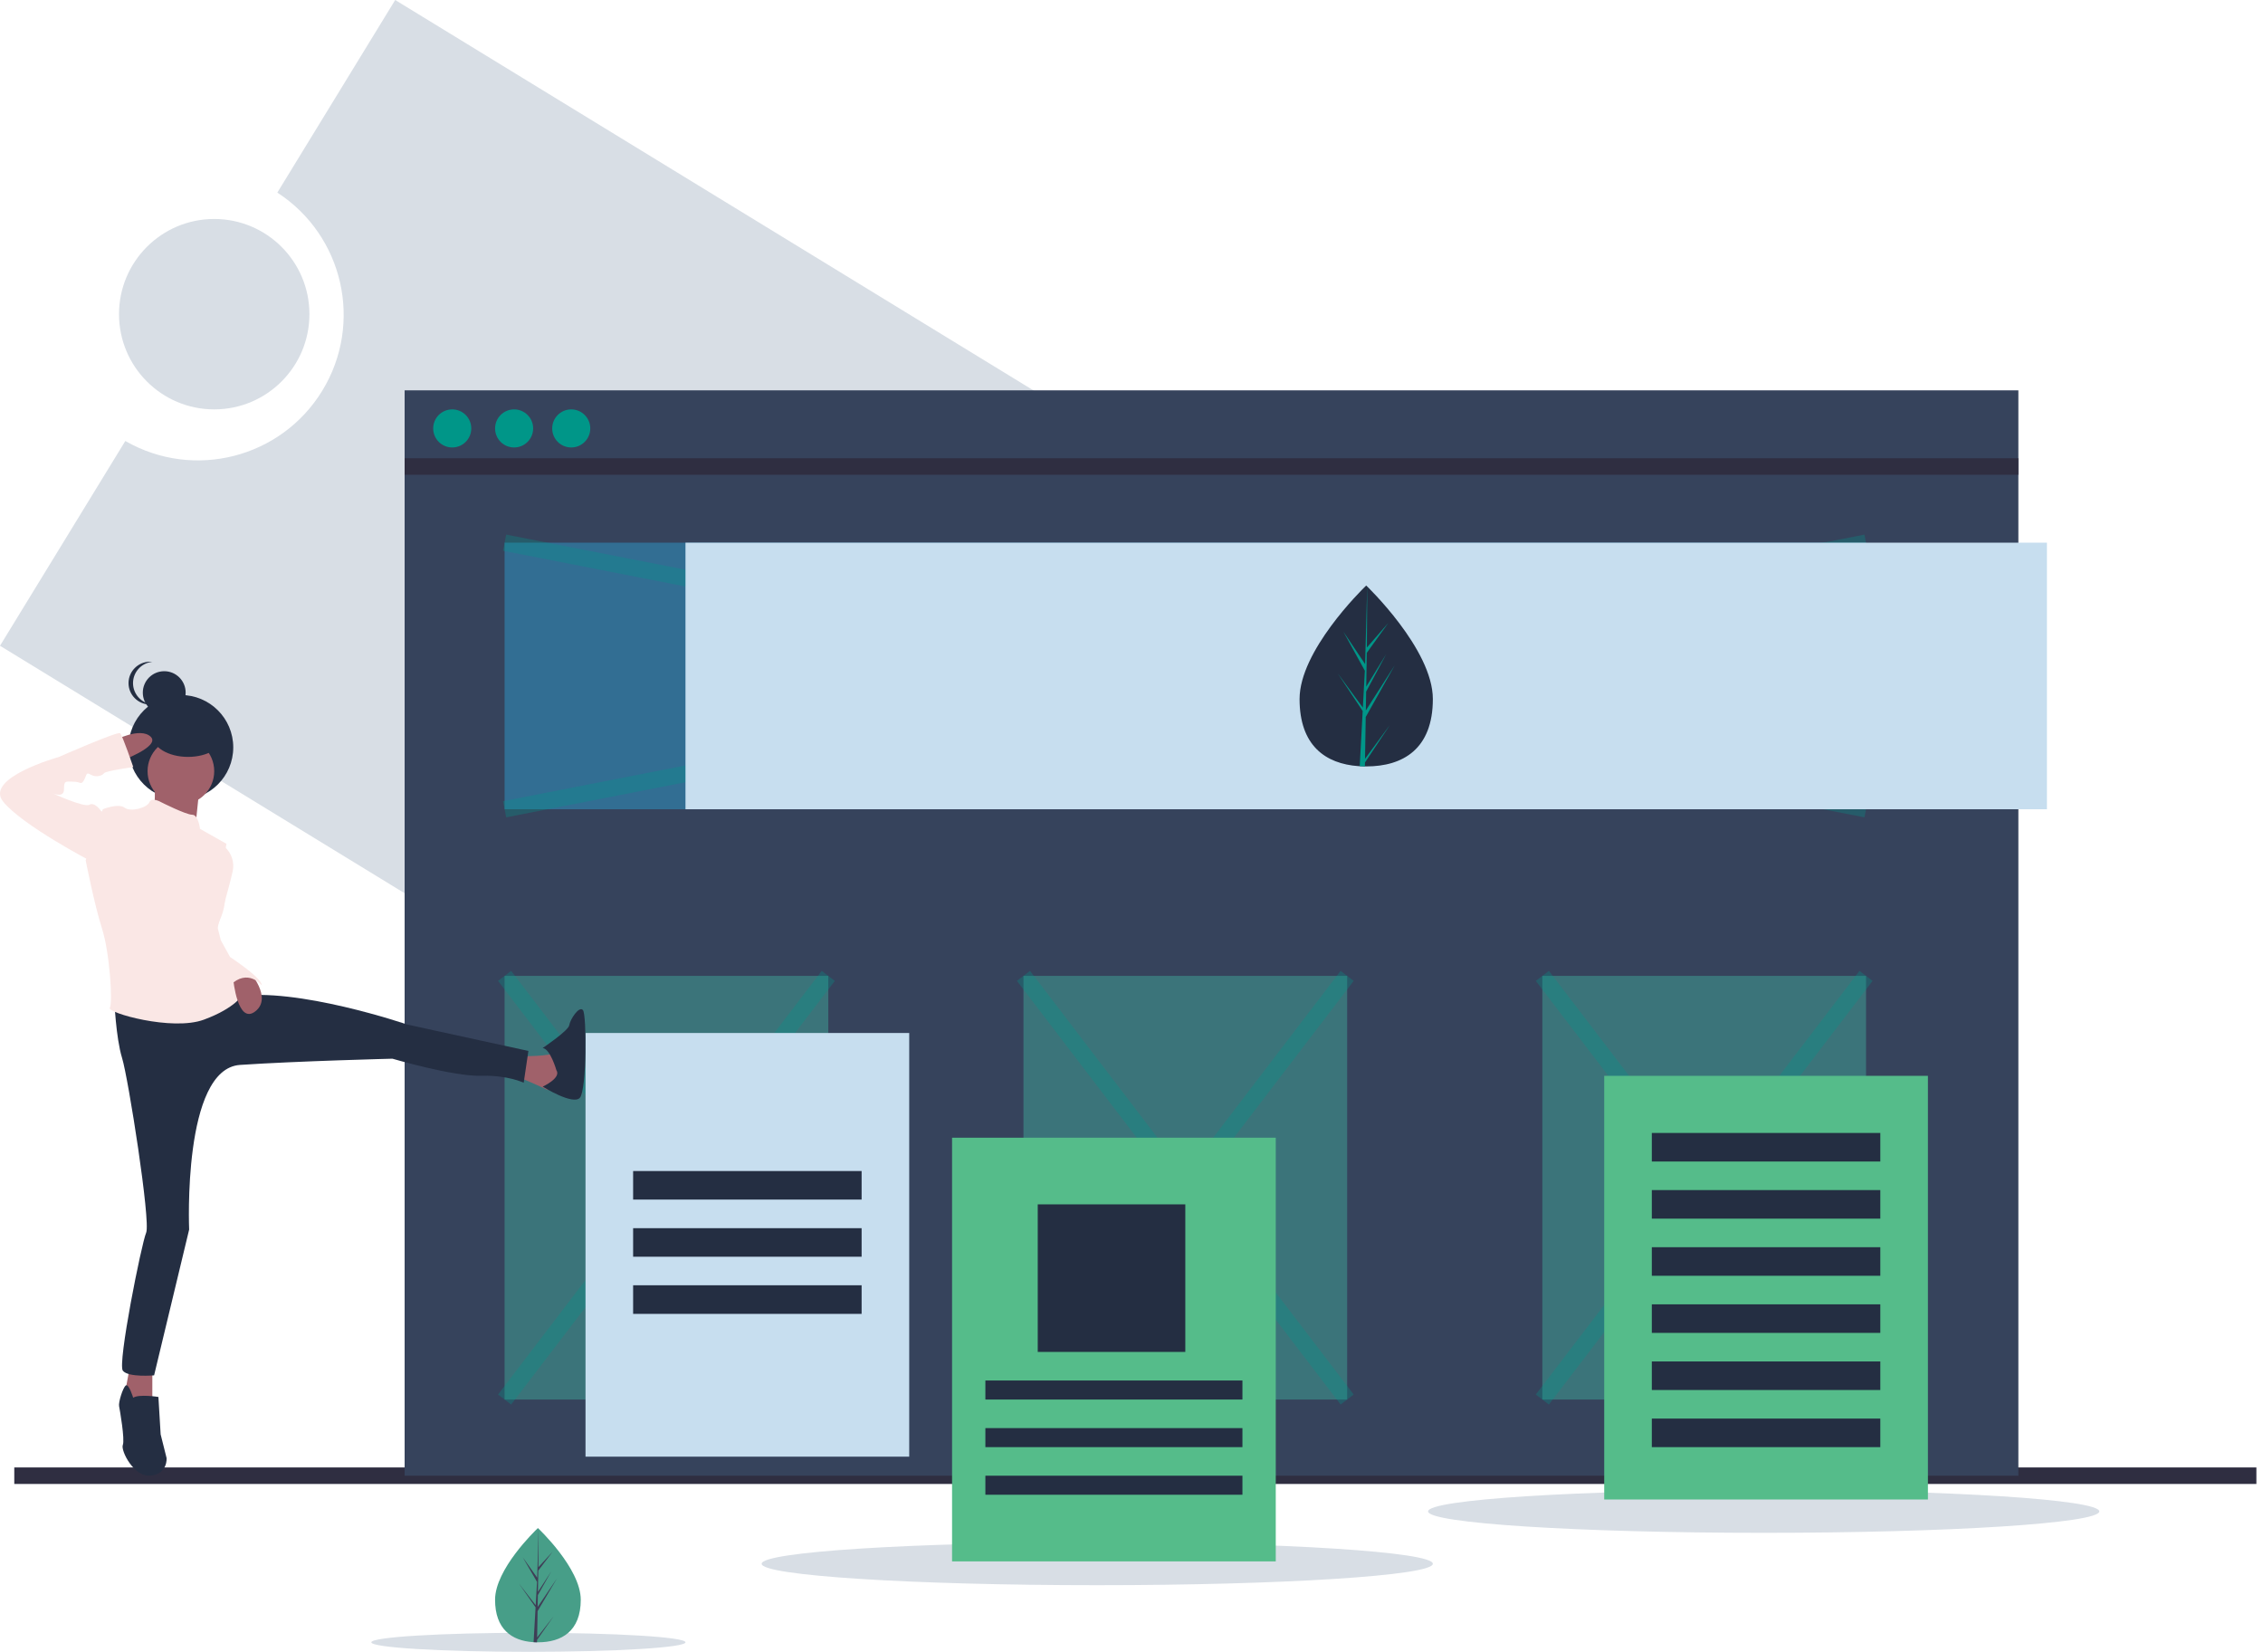
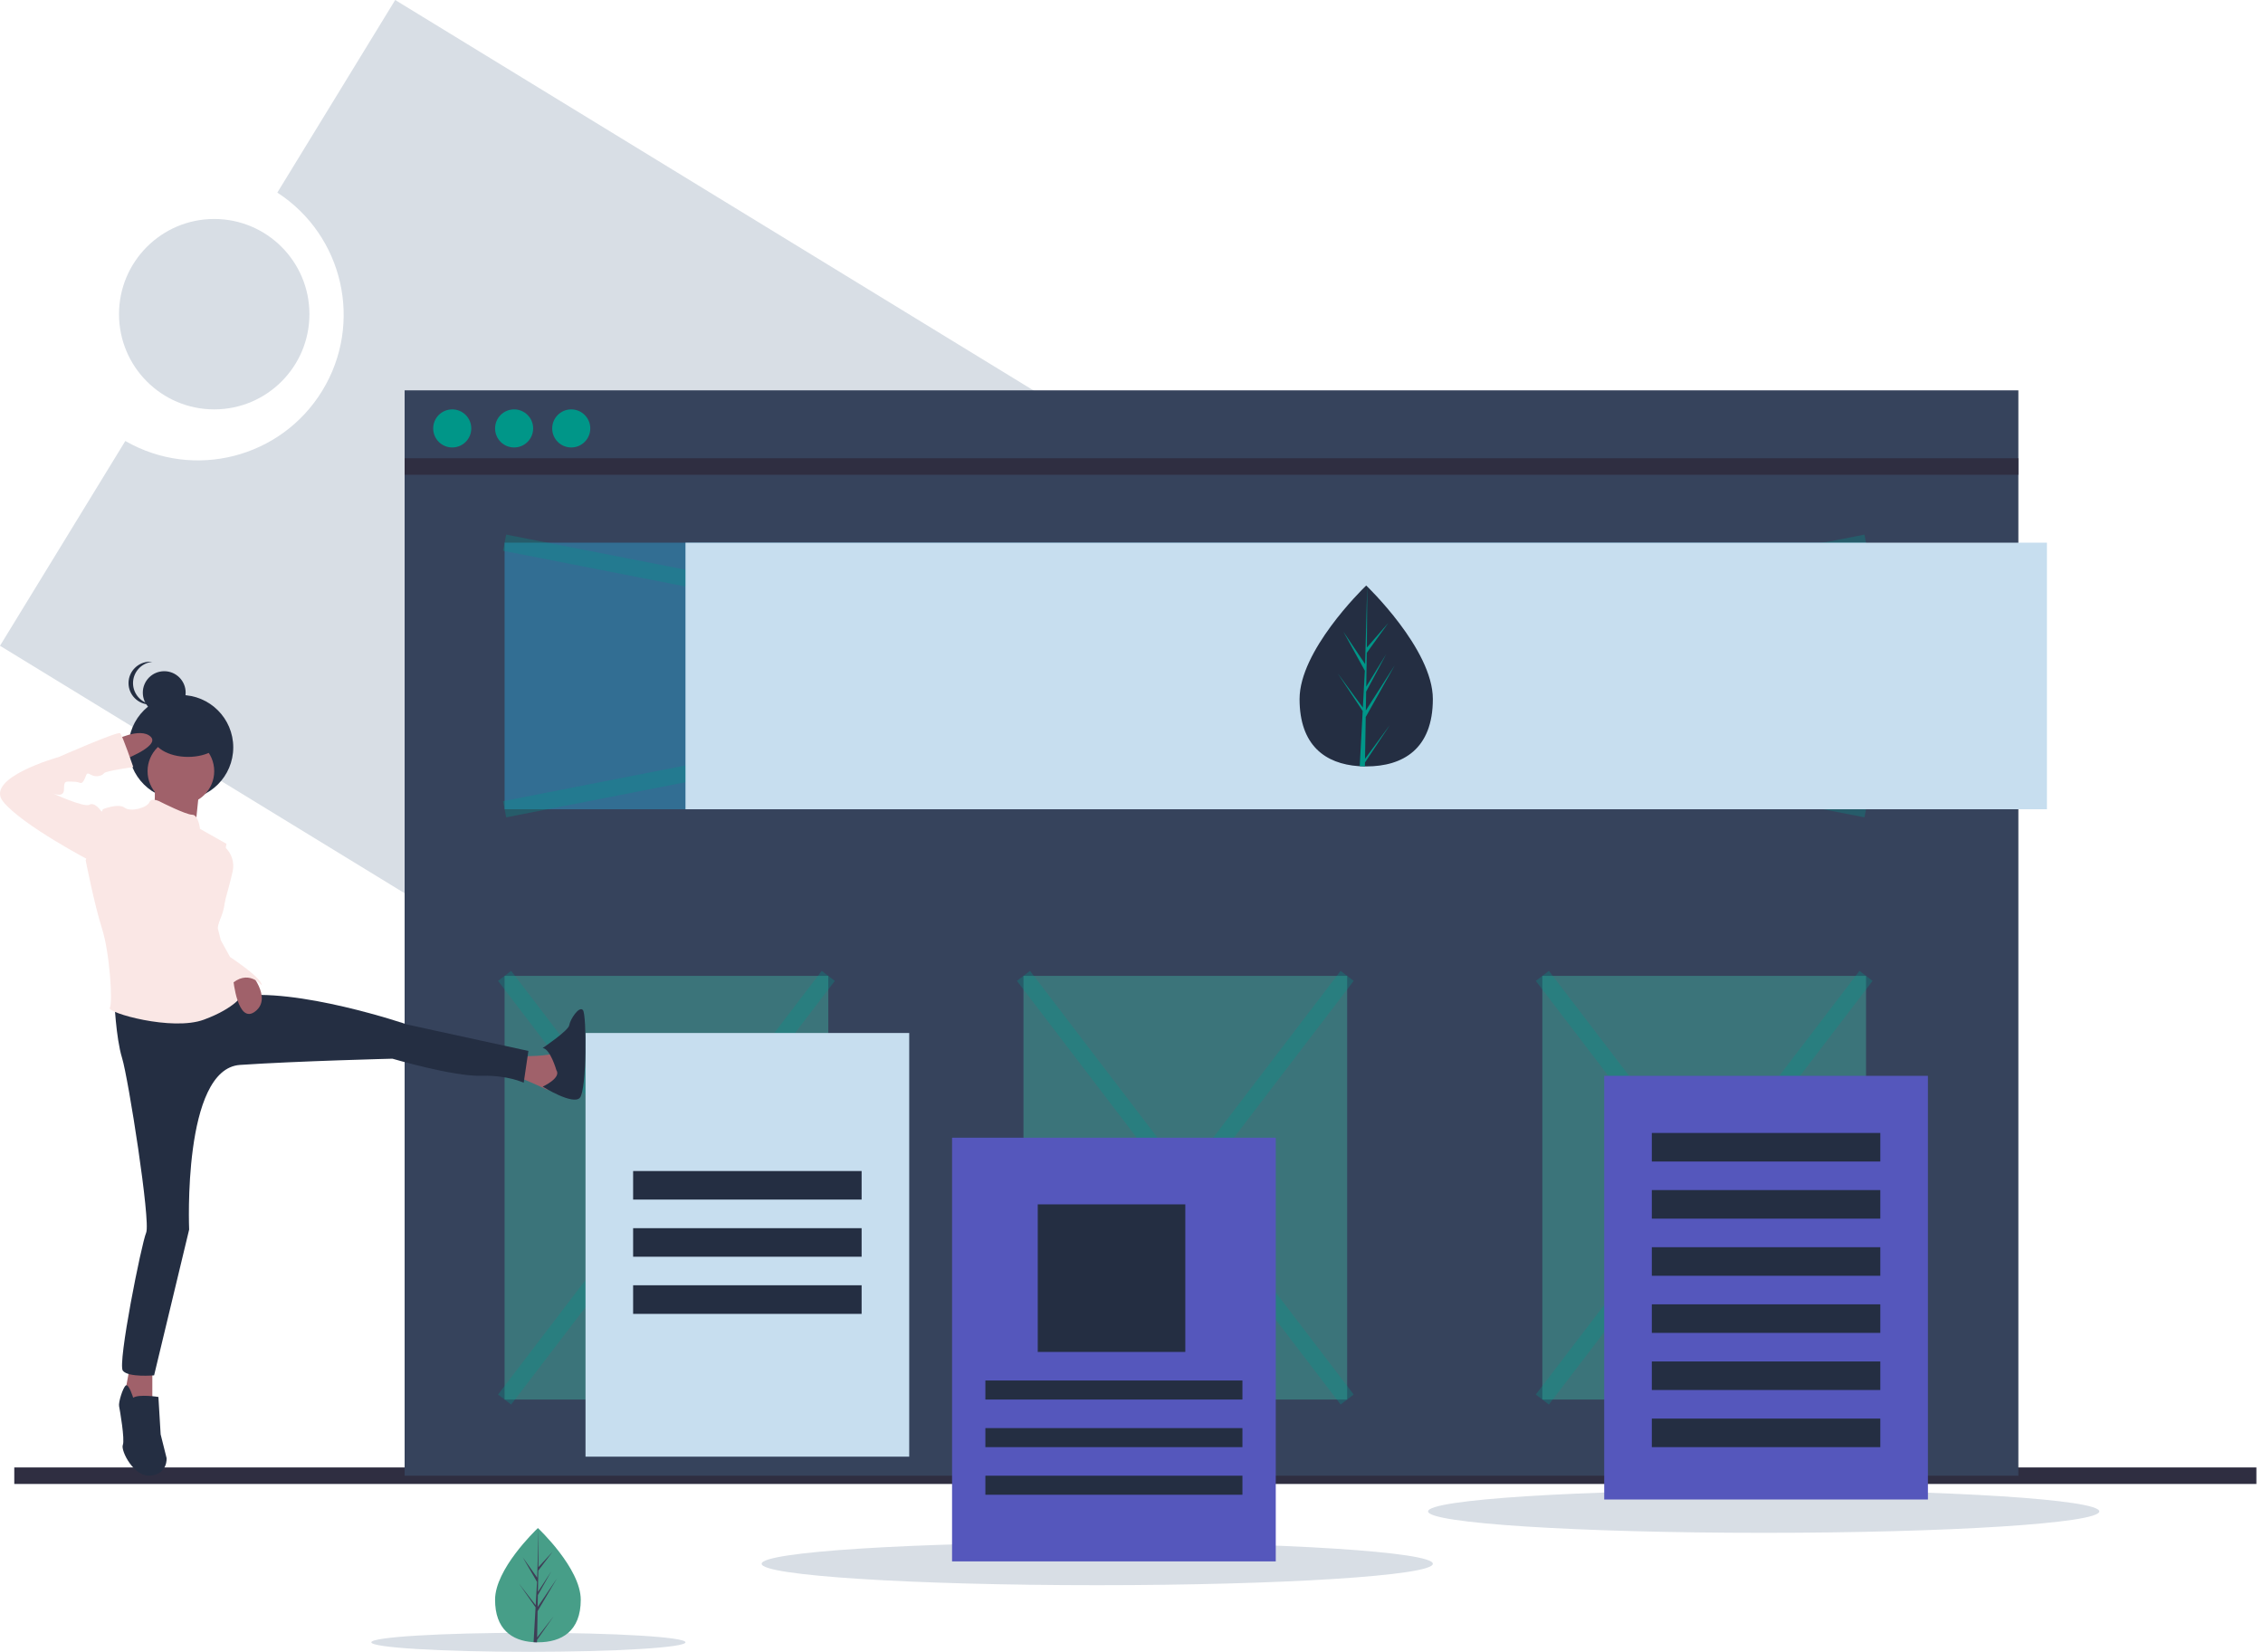
<svg xmlns="http://www.w3.org/2000/svg" width="274" height="200" viewBox="0 0 274 200">
  <g fill="none" fill-rule="evenodd">
    <path fill="#D8DEE5" fill-rule="nonzero" d="M47.85 0L33.579 23.319c8.015 5.204 10.426 15.842 5.438 23.992-4.987 8.15-15.56 10.847-23.843 6.082L0 78.187l146.386 89.536 47.85-78.187L47.85 0z" />
    <circle cx="25.937" cy="38.04" r="11.527" fill="#D8DEE5" fill-rule="nonzero" />
    <ellipse cx="132.853" cy="189.337" fill="#D8DEE5" fill-rule="nonzero" rx="40.634" ry="2.594" />
    <ellipse cx="63.977" cy="198.847" fill="#D8DEE5" fill-rule="nonzero" rx="19.02" ry="1.153" />
    <ellipse cx="213.545" cy="182.997" fill="#D8DEE5" fill-rule="nonzero" rx="40.634" ry="2.594" />
    <path stroke="#2F2E41" stroke-width="2" d="M1.729 178.674L273.199 178.674" />
    <path fill="#36435C" fill-rule="nonzero" d="M48.991 47.262H244.38V178.674H48.991z" />
    <path stroke="#2F2E41" stroke-width="2" d="M48.991 56.484L244.38 56.484" />
    <circle cx="54.755" cy="51.873" r="2.305" fill="#009688" fill-rule="nonzero" />
    <circle cx="62.248" cy="51.873" r="2.305" fill="#009688" fill-rule="nonzero" />
    <circle cx="69.164" cy="51.873" r="2.305" fill="#009688" fill-rule="nonzero" />
    <path fill="#326E93" fill-rule="nonzero" d="M61.095 65.706H225.936V97.983H61.095z" />
    <path stroke="#009688" stroke-width="2" d="M61.095 97.983L225.937 65.706M225.937 97.983L61.095 65.706" opacity=".3" />
    <path fill="#3B747A" fill-rule="nonzero" d="M61.095 118.156H100.288V169.453H61.095zM186.744 118.156H225.937V169.453H186.744zM123.919 118.156H163.112V169.453H123.919z" />
    <path stroke="#009688" stroke-width="2" d="M61.095 118.156L100.288 169.452M100.288 118.156L61.095 169.452M123.919 118.156L163.112 169.452M163.112 118.156L123.919 169.452M186.744 118.156L225.937 169.452M225.937 118.156L186.744 169.452" opacity=".3" />
    <path fill="#C7DEEF" fill-rule="nonzero" d="M82.997 65.706H247.838V97.983H82.997z" />
-     <path fill="#55BC8A" fill-rule="nonzero" d="M194.236 130.259H233.429V181.556H194.236z" />
+     <path fill="#5557bc" fill-rule="nonzero" d="M194.236 130.259H233.429V181.556H194.236z" />
    <path fill="#242E42" fill-rule="nonzero" d="M200 137.176H227.666V140.634H200zM200 144.092H227.666V147.55H200zM200 151.009H227.666V154.467H200zM200 157.925H227.666V161.383H200zM200 164.841H227.666V168.299H200zM200 171.758H227.666V175.216H200z" />
    <path fill="#C7DEEF" fill-rule="nonzero" d="M70.893 125.072H110.086V176.369H70.893z" />
    <path fill="#242E42" fill-rule="nonzero" d="M76.657 141.787H104.323V145.245H76.657zM76.657 148.703H104.323V152.161H76.657zM76.657 155.62H104.323V159.078H76.657zM173.487 84.636c0 6.048-3.612 8.16-8.07 8.16-.102 0-.205-.002-.308-.004-.207-.004-.411-.014-.613-.028-4.022-.283-7.147-2.504-7.147-8.128 0-5.822 7.474-13.167 8.035-13.71l.001-.001.033-.032s8.069 7.694 8.069 13.743z" />
    <path fill="#009688" fill-rule="nonzero" d="M165.275 91.873l3.018-4.104-3.025 4.555-.008.471c-.211-.004-.42-.014-.627-.028l.325-6.051-.002-.047.005-.01.03-.57-3.031-4.568L165 85.66l.007.122.246-4.573-2.596-4.719 2.628 3.917.256-9.48v-.033.032L165.5 78.4l2.584-2.963-2.595 3.607-.068 4.094 2.413-3.929-2.423 4.532-.038 2.276 3.503-5.469-3.516 6.263-.085 5.062z" />
    <circle cx="21.902" cy="90.49" r="6.34" fill="#242E42" fill-rule="nonzero" />
    <path fill="#A0616A" fill-rule="nonzero" d="M18.745 94.524s.094 4.006-.283 4.103c-.377.098 5.18 1.661 5.18 1.661l.565-5.47-5.462-.294zM62.947 127.901s4.052 0 4.144-.487c.092-.486.92 3.99.92 3.99l-1.657.584s-3.13-1.46-3.407-1.46c-.276 0 0-2.627 0-2.627z" />
    <path fill="#242E42" fill-rule="nonzero" d="M67.363 129.565s-.737-2.579-1.657-2.674c0 0 3.13-2.102 3.221-2.77.093-.67 1.197-2.389 1.657-1.816.46.573.46 9.649-.368 10.604-.828.955-4.51-1.343-4.51-1.343s2.301-1.045 1.657-2z" />
    <path fill="#A0616A" fill-rule="nonzero" d="M15.733 165.418L14.986 169.464 18.444 170.029 18.444 165.418z" />
    <path fill="#242E42" fill-rule="nonzero" d="M16.126 169.232s-.539-1.756-.898-1.479c-.36.277-.899 2.033-.809 2.495.09.462.719 4.066.45 4.713-.27.647 1.347 3.974 3.413 3.697 2.067-.277 1.887-2.126 1.887-2.126l-.719-2.864-.27-4.529s-2.335-.37-3.054.093z" />
    <circle cx="19.885" cy="83.862" r="2.594" fill="#242E42" fill-rule="nonzero" />
    <path fill="#242E42" fill-rule="nonzero" d="M16.106 82.709c0-1.328 1.009-2.441 2.338-2.58-.09-.009-.181-.014-.272-.014-1.442 0-2.61 1.161-2.61 2.594 0 1.432 1.168 2.594 2.61 2.594.09 0 .181-.005.272-.014-1.33-.139-2.338-1.252-2.338-2.58z" />
    <circle cx="21.902" cy="93.372" r="4.035" fill="#A0616A" fill-rule="nonzero" />
    <path fill="#242E42" fill-rule="nonzero" d="M13.833 120.95s.19 4.698.946 7.141c.757 2.443 3.486 19.844 2.918 21.16-.568 1.315-3.486 15.865-2.823 16.71.662.846 3.784.564 3.784.564l4.243-17.65s-.837-19.468 6.164-19.938c7.002-.47 18.45-.752 18.45-.752s7.38 2.161 10.69 2.067c3.312-.094 5.204.846 5.204.846l.568-3.853-14.665-3.195s-13.435-4.604-20.814-3.383c-7.38 1.222-14.665.282-14.665.282z" />
    <path fill="#FAE7E5" fill-rule="nonzero" d="M19.508 97.126s-1.13-.666-1.412 0c-.283.665-2.26 1.236-3.013.665-.754-.57-2.637.19-2.637.19l-2.071 6.18s1.035 5.323 1.977 8.27c.942 2.947 1.318 9.03.942 9.6-.377.571 7.532 2.853 11.393 1.427 3.86-1.426 4.708-3.042 4.708-3.042s-4.237-6.084-2.825-8.936c1.412-2.852.283-6.084.283-6.084l.564-3.232-3.2-1.806s-.19-1.711-.943-1.711c-.753 0-3.766-1.521-3.766-1.521z" />
    <path fill="#FAE7E5" fill-rule="nonzero" d="M25.887 102.594h1.378c.777.726 1.125 1.802.919 2.846-.368 1.745-2.025 7.528-2.025 7.528l-1.375-3.58 1.103-6.794z" />
    <path fill="#A0616A" fill-rule="nonzero" d="M30.141 117.58s2.916 3.194.773 4.87c-2.144 1.676-2.672-3.845-2.672-3.845l1.9-1.026z" />
    <path fill="#FAE7E5" fill-rule="nonzero" d="M26.077 111.24l.656 2.596 1.125 2.04s3.842 2.505 3.842 3.432c0 0-1.687-2.133-3.842 0l-1.921-4.59.14-3.479z" />
    <ellipse cx="22.767" cy="89.049" fill="#242E42" fill-rule="nonzero" rx="4.323" ry="2.594" />
    <path fill="#A0616A" fill-rule="nonzero" d="M13.833 89.652s3.133-1.65 4.406-.459c1.274 1.192-3.819 3.026-3.819 3.026l-.587-2.567z" />
    <path fill="#FAE7E5" fill-rule="nonzero" d="M12.876 98.645l-.653-.466s-.746-1.117-1.398-.744c-.653.372-4.475-1.396-4.475-1.396s1.398.651 1.398-.466.187-.93 1.119-.93c.932 0 .932.465 1.305-.187.373-.651.187-1.024.84-.651.652.372 1.397.093 1.584-.187.186-.279 3.542-.744 3.542-.744s-1.305-3.817-1.584-4.096c-.28-.279-7.458 2.886-7.458 2.886s-9.043 2.513-6.712 5.398c2.33 2.886 10.72 7.26 10.72 7.26l1.772-5.677z" />
-     <path fill="#55BC8A" fill-rule="nonzero" d="M115.274 137.752H154.467V189.049H115.274z" />
+     <path fill="#5557bc" fill-rule="nonzero" d="M115.274 137.752H154.467V189.049H115.274z" />
    <path fill="#242E42" fill-rule="nonzero" d="M125.648 145.821H143.515V163.688H125.648zM119.308 167.147H150.432V169.452H119.308zM119.308 172.911H150.432V175.216H119.308zM119.308 178.674H150.432V180.979H119.308z" />
    <path fill="#479E88" fill-rule="nonzero" d="M70.317 193.694c0 3.82-2.322 5.153-5.187 5.153-.067 0-.133 0-.2-.002-.132-.003-.263-.009-.393-.018-2.586-.178-4.595-1.58-4.595-5.133 0-3.677 4.805-8.316 5.166-8.66l.022-.02s5.187 4.86 5.187 8.68z" />
    <path fill="#3F3D56" fill-rule="nonzero" d="M65.035 198.265l2.011-2.593-2.016 2.878-.006.297c-.14-.003-.28-.009-.418-.017l.217-3.823-.001-.03.003-.005.02-.36-2.02-2.885 2.027 2.613.005.077.164-2.888-1.731-2.98 1.752 2.473.17-5.987v-.02.02l-.028 4.72 1.723-1.871-1.73 2.278-.045 2.586 1.609-2.482-1.616 2.862-.025 1.438 2.335-3.454-2.344 3.956-.056 3.197z" />
  </g>
</svg>
